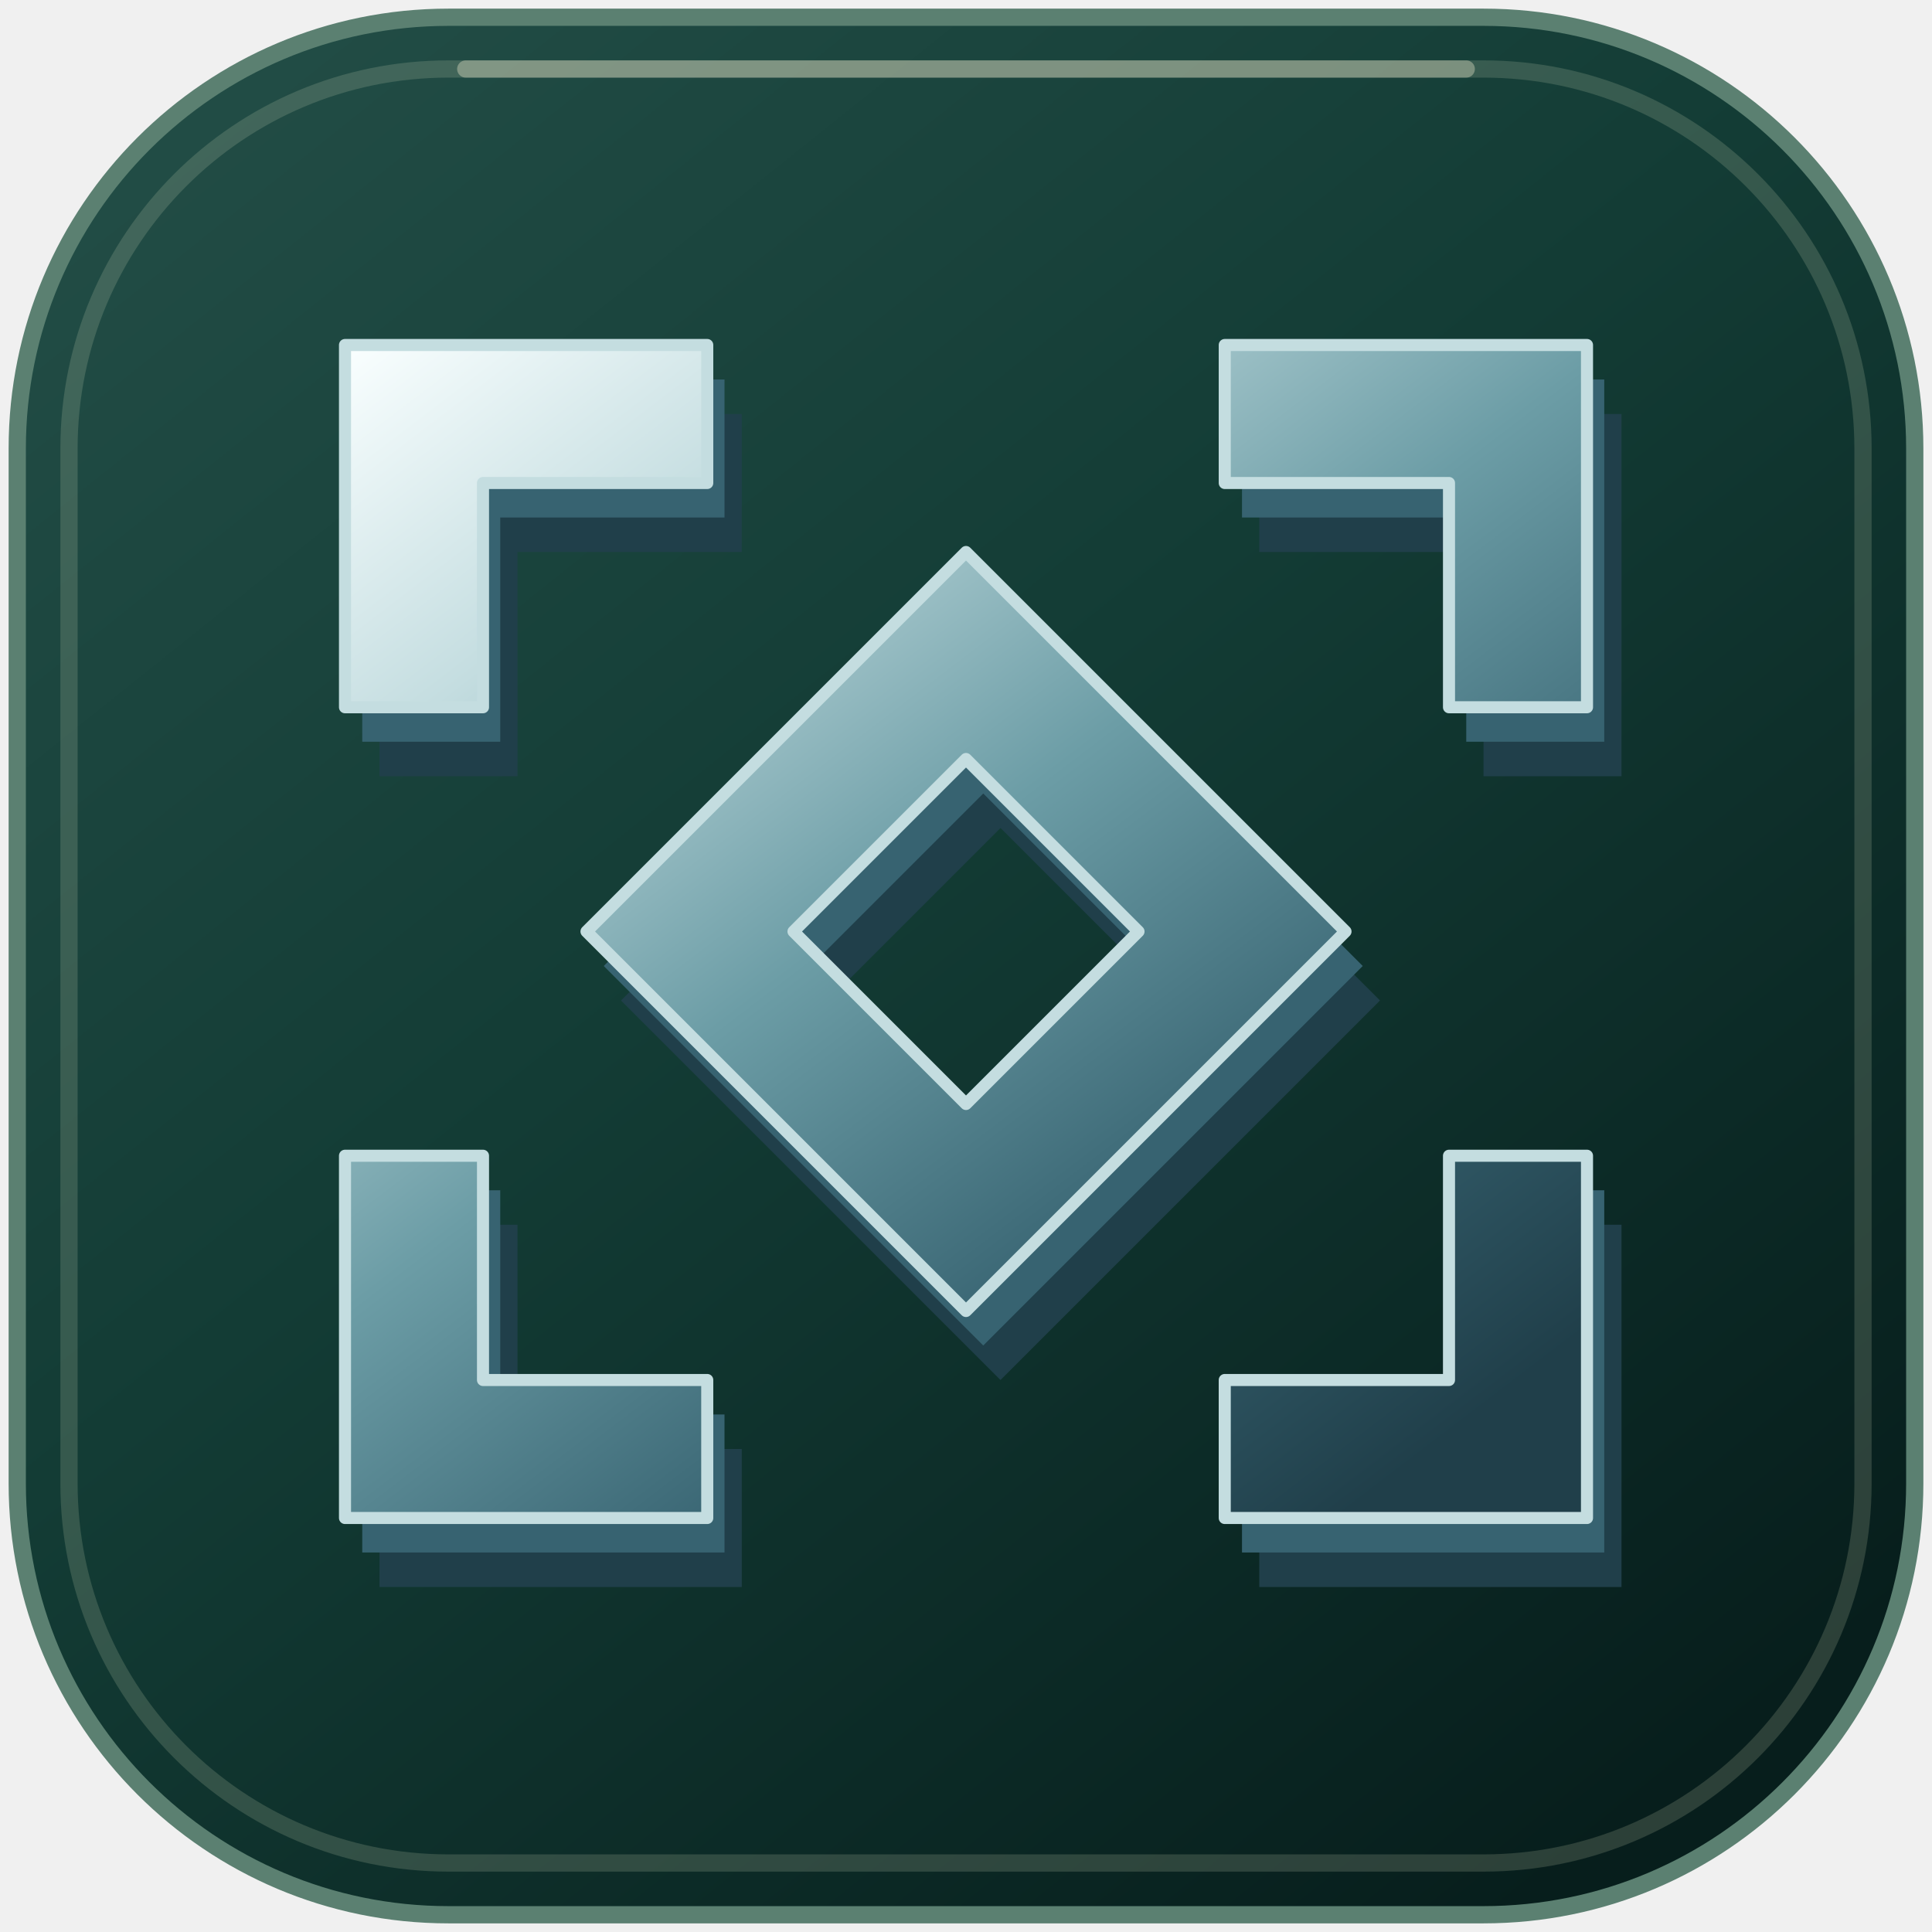
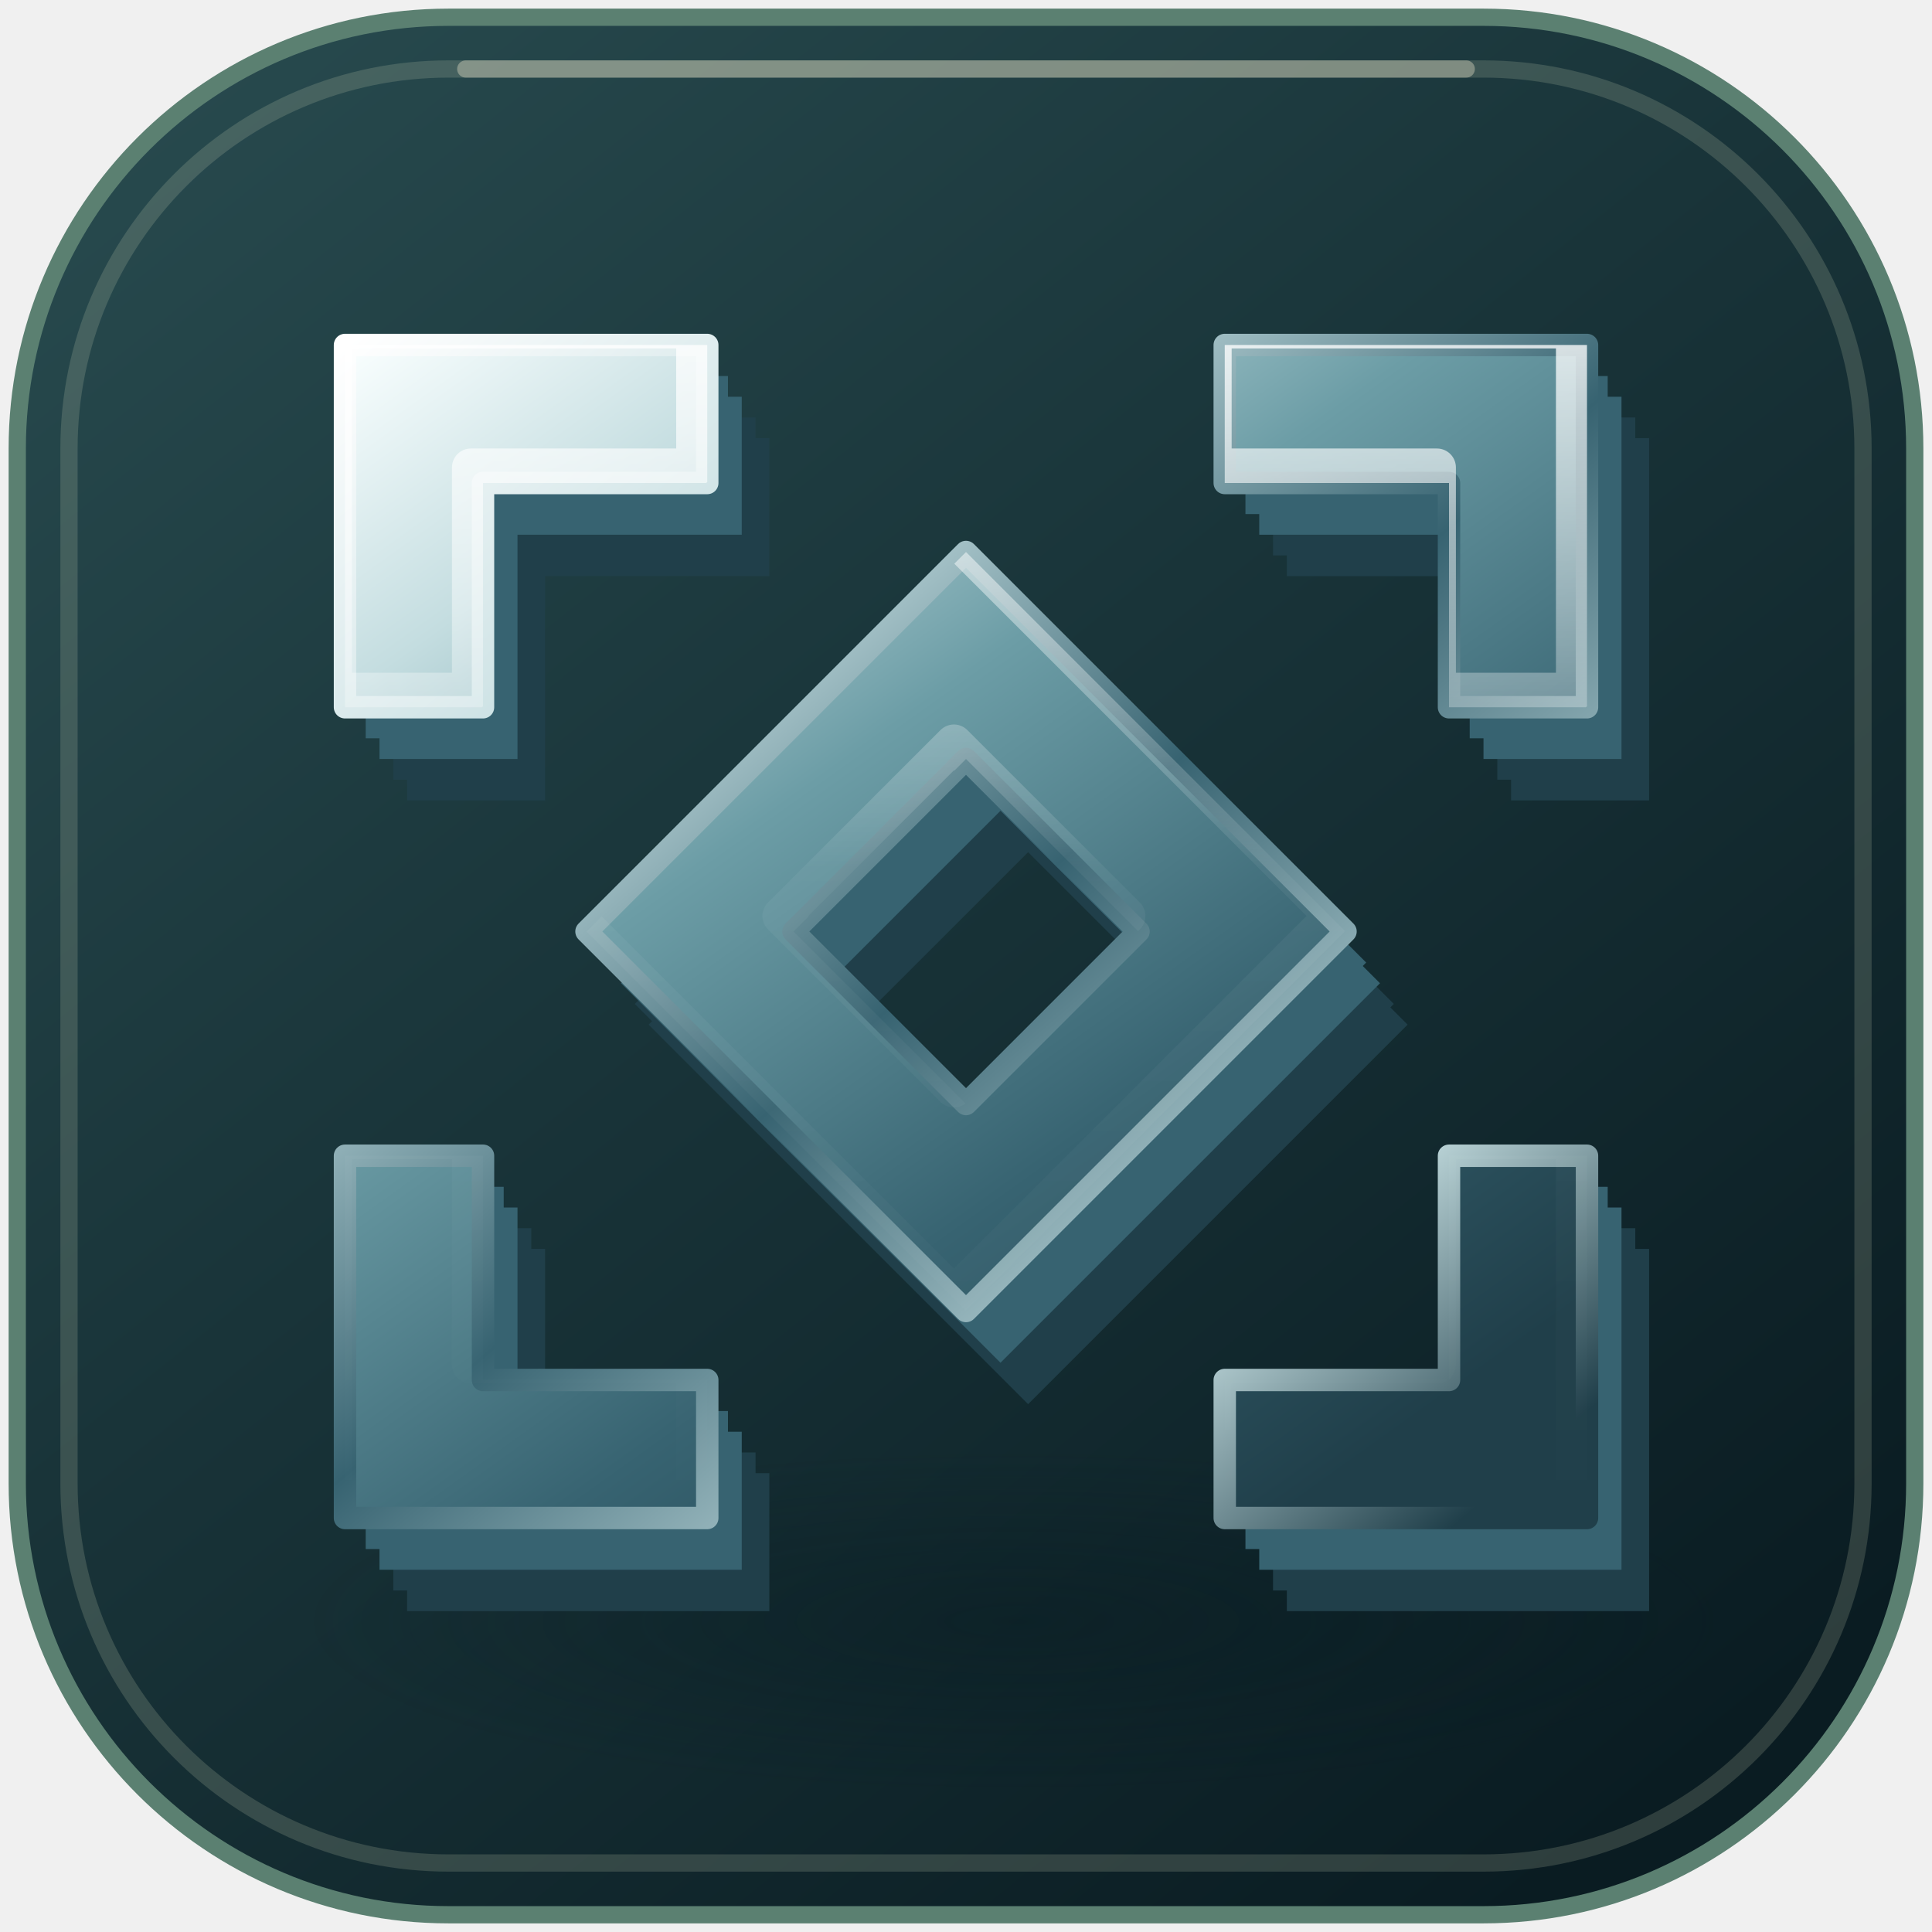
<svg xmlns="http://www.w3.org/2000/svg" viewBox="0 0 112 112" role="img" aria-label="DENTAYA">
  <defs>
-     <linearGradient id="dy-04-icon-face" x1="0" y1="0" x2=".8" y2="1" gradientUnits="objectBoundingBox">
+     <linearGradient id="dy-04-icon-face" x1="0" y1="0" x2=".75" y2="1">
      <stop offset="0" stop-color="#FAFFFF" />
-       <stop offset=".22" stop-color="#C4DDE0" />
-       <stop offset=".5" stop-color="#6C9DA6" />
-       <stop offset=".77" stop-color="#376371" />
+       <stop offset=".19" stop-color="#C4DDE0" />
+       <stop offset=".42" stop-color="#6C9DA6" />
+       <stop offset=".72" stop-color="#376371" />
+       <stop offset="1" stop-color="#203F4A" />
+     </linearGradient>
+     <linearGradient id="dy-04-icon-bevel" x1="0" y1="0" x2=".9" y2="1">
+       <stop stop-color="#FFFFFF" />
+       <stop offset=".28" stop-color="#C4DDE0" />
+       <stop offset=".53" stop-color="#376371" />
+       <stop offset=".8" stop-color="#C4DDE0" />
      <stop offset="1" stop-color="#203F4A" />
    </linearGradient>
    <linearGradient id="dy-04-icon-tile" x2=".8" y2="1">
-       <stop stop-color="#244F48" />
-       <stop offset=".48" stop-color="#133C35" />
-       <stop offset="1" stop-color="#071E1C" />
+       <stop stop-color="#294C50" />
+       <stop offset=".48" stop-color="#193439" />
+       <stop offset="1" stop-color="#0A1C22" />
    </linearGradient>
+     <radialGradient id="dy-04-icon-shadow">
+       <stop stop-color="#061A20" stop-opacity=".36" />
+       <stop offset="1" stop-color="#061A20" stop-opacity="0" />
+     </radialGradient>
+     <linearGradient id="dy-04-icon-shine" x1="0" y1="0" x2="0" y2="1">
+       <stop stop-color="#FFFFFF" stop-opacity=".8" />
+       <stop offset=".46" stop-color="#FFFFFF" stop-opacity=".05" />
+       <stop offset="1" stop-color="#FFFFFF" stop-opacity="0" />
+     </linearGradient>
+     <clipPath id="dy-04-icon-clip">
+       <path fill="#FFFFFF" fill-rule="evenodd" d="M12 35V14H33V22H20V35ZM63 14H84V35H76V22H63ZM84 61V82H63V74H76V61ZM33 82H12V61H20V74H33ZM48 26L70 48L48 70L26 48ZM48 38L38 48L48 58L58 48Z" />
+     </clipPath>
  </defs>
  <rect x="1" y="1" width="110" height="110" rx="25" fill="url(#dy-04-icon-tile)" stroke="#5B8071" stroke-width="1" />
  <rect x="4" y="4" width="104" height="104" rx="22" fill="none" stroke="#DFE8C7" stroke-opacity=".17" />
  <path d="M27 4H85" stroke="#F8F1D3" stroke-opacity=".35" stroke-linecap="round" />
  <g transform="translate(8 6)">
-     <g data-material="titanium" data-depth="vector">
-       <g transform="translate(2 4)">
+     <g data-material="titanium" data-depth="vector" data-bevel="machined">
+       <ellipse cx="51" cy="88" rx="42" ry="10" fill="url(#dy-04-icon-shadow)" />
+       <g transform="translate(3.6 5.4)">
        <path fill="#203F4A" fill-rule="evenodd" d="M12 35V14H33V22H20V35ZM63 14H84V35H76V22H63ZM84 61V82H63V74H76V61ZM33 82H12V61H20V74H33ZM48 26L70 48L48 70L26 48ZM48 38L38 48L48 58L58 48Z" />
      </g>
-       <g transform="translate(1 2)">
+       <g transform="translate(2.8 4.2)">
+         <path fill="#203F4A" fill-rule="evenodd" d="M12 35V14H33V22H20V35ZM63 14H84V35H76V22H63ZM84 61V82H63V74H76V61ZM33 82H12V61H20V74H33ZM48 26L70 48L48 70L26 48ZM48 38L38 48L48 58L58 48Z" />
+       </g>
+       <g transform="translate(2 3)">
        <path fill="#376371" fill-rule="evenodd" d="M12 35V14H33V22H20V35ZM63 14H84V35H76V22H63ZM84 61V82H63V74H76V61ZM33 82H12V61H20V74H33ZM48 26L70 48L48 70L26 48ZM48 38L38 48L48 58L58 48Z" />
      </g>
-       <path fill="url(#dy-04-icon-face)" fill-rule="evenodd" stroke="#C4DDE0" stroke-width="0.7" stroke-linejoin="round" d="M12 35V14H33V22H20V35ZM63 14H84V35H76V22H63ZM84 61V82H63V74H76V61ZM33 82H12V61H20V74H33ZM48 26L70 48L48 70L26 48ZM48 38L38 48L48 58L58 48Z" />
+       <g transform="translate(1.2 1.8)">
+         <path fill="#376371" fill-rule="evenodd" d="M12 35V14H33V22H20V35ZM63 14H84V35H76V22H63ZM84 61V82H63V74H76V61ZM33 82H12V61H20V74H33ZM48 26L70 48L48 70L26 48ZM48 38L38 48L48 58L58 48Z" />
+       </g>
+       <path fill="url(#dy-04-icon-face)" fill-rule="evenodd" stroke="url(#dy-04-icon-bevel)" stroke-width="1.3" stroke-linejoin="round" d="M12 35V14H33V22H20V35ZM63 14H84V35H76V22H63ZM84 61V82H63V74H76V61ZM33 82H12V61H20V74H33ZM48 26L70 48L48 70L26 48ZM48 38L38 48L48 58L58 48Z" />
+       <g clip-path="url(#dy-04-icon-clip)">
+         <g transform="translate(-.7 -.9)">
+           <path d="M12 35V14H33V22H20V35ZM63 14H84V35H76V22H63ZM84 61V82H63V74H76V61ZM33 82H12V61H20V74H33ZM48 26L70 48L48 70L26 48ZM48 38L38 48L48 58L58 48Z" fill="none" fill-rule="evenodd" stroke="url(#dy-04-icon-shine)" stroke-width="2.2" stroke-linejoin="round" />
+         </g>
+       </g>
    </g>
  </g>
</svg>
